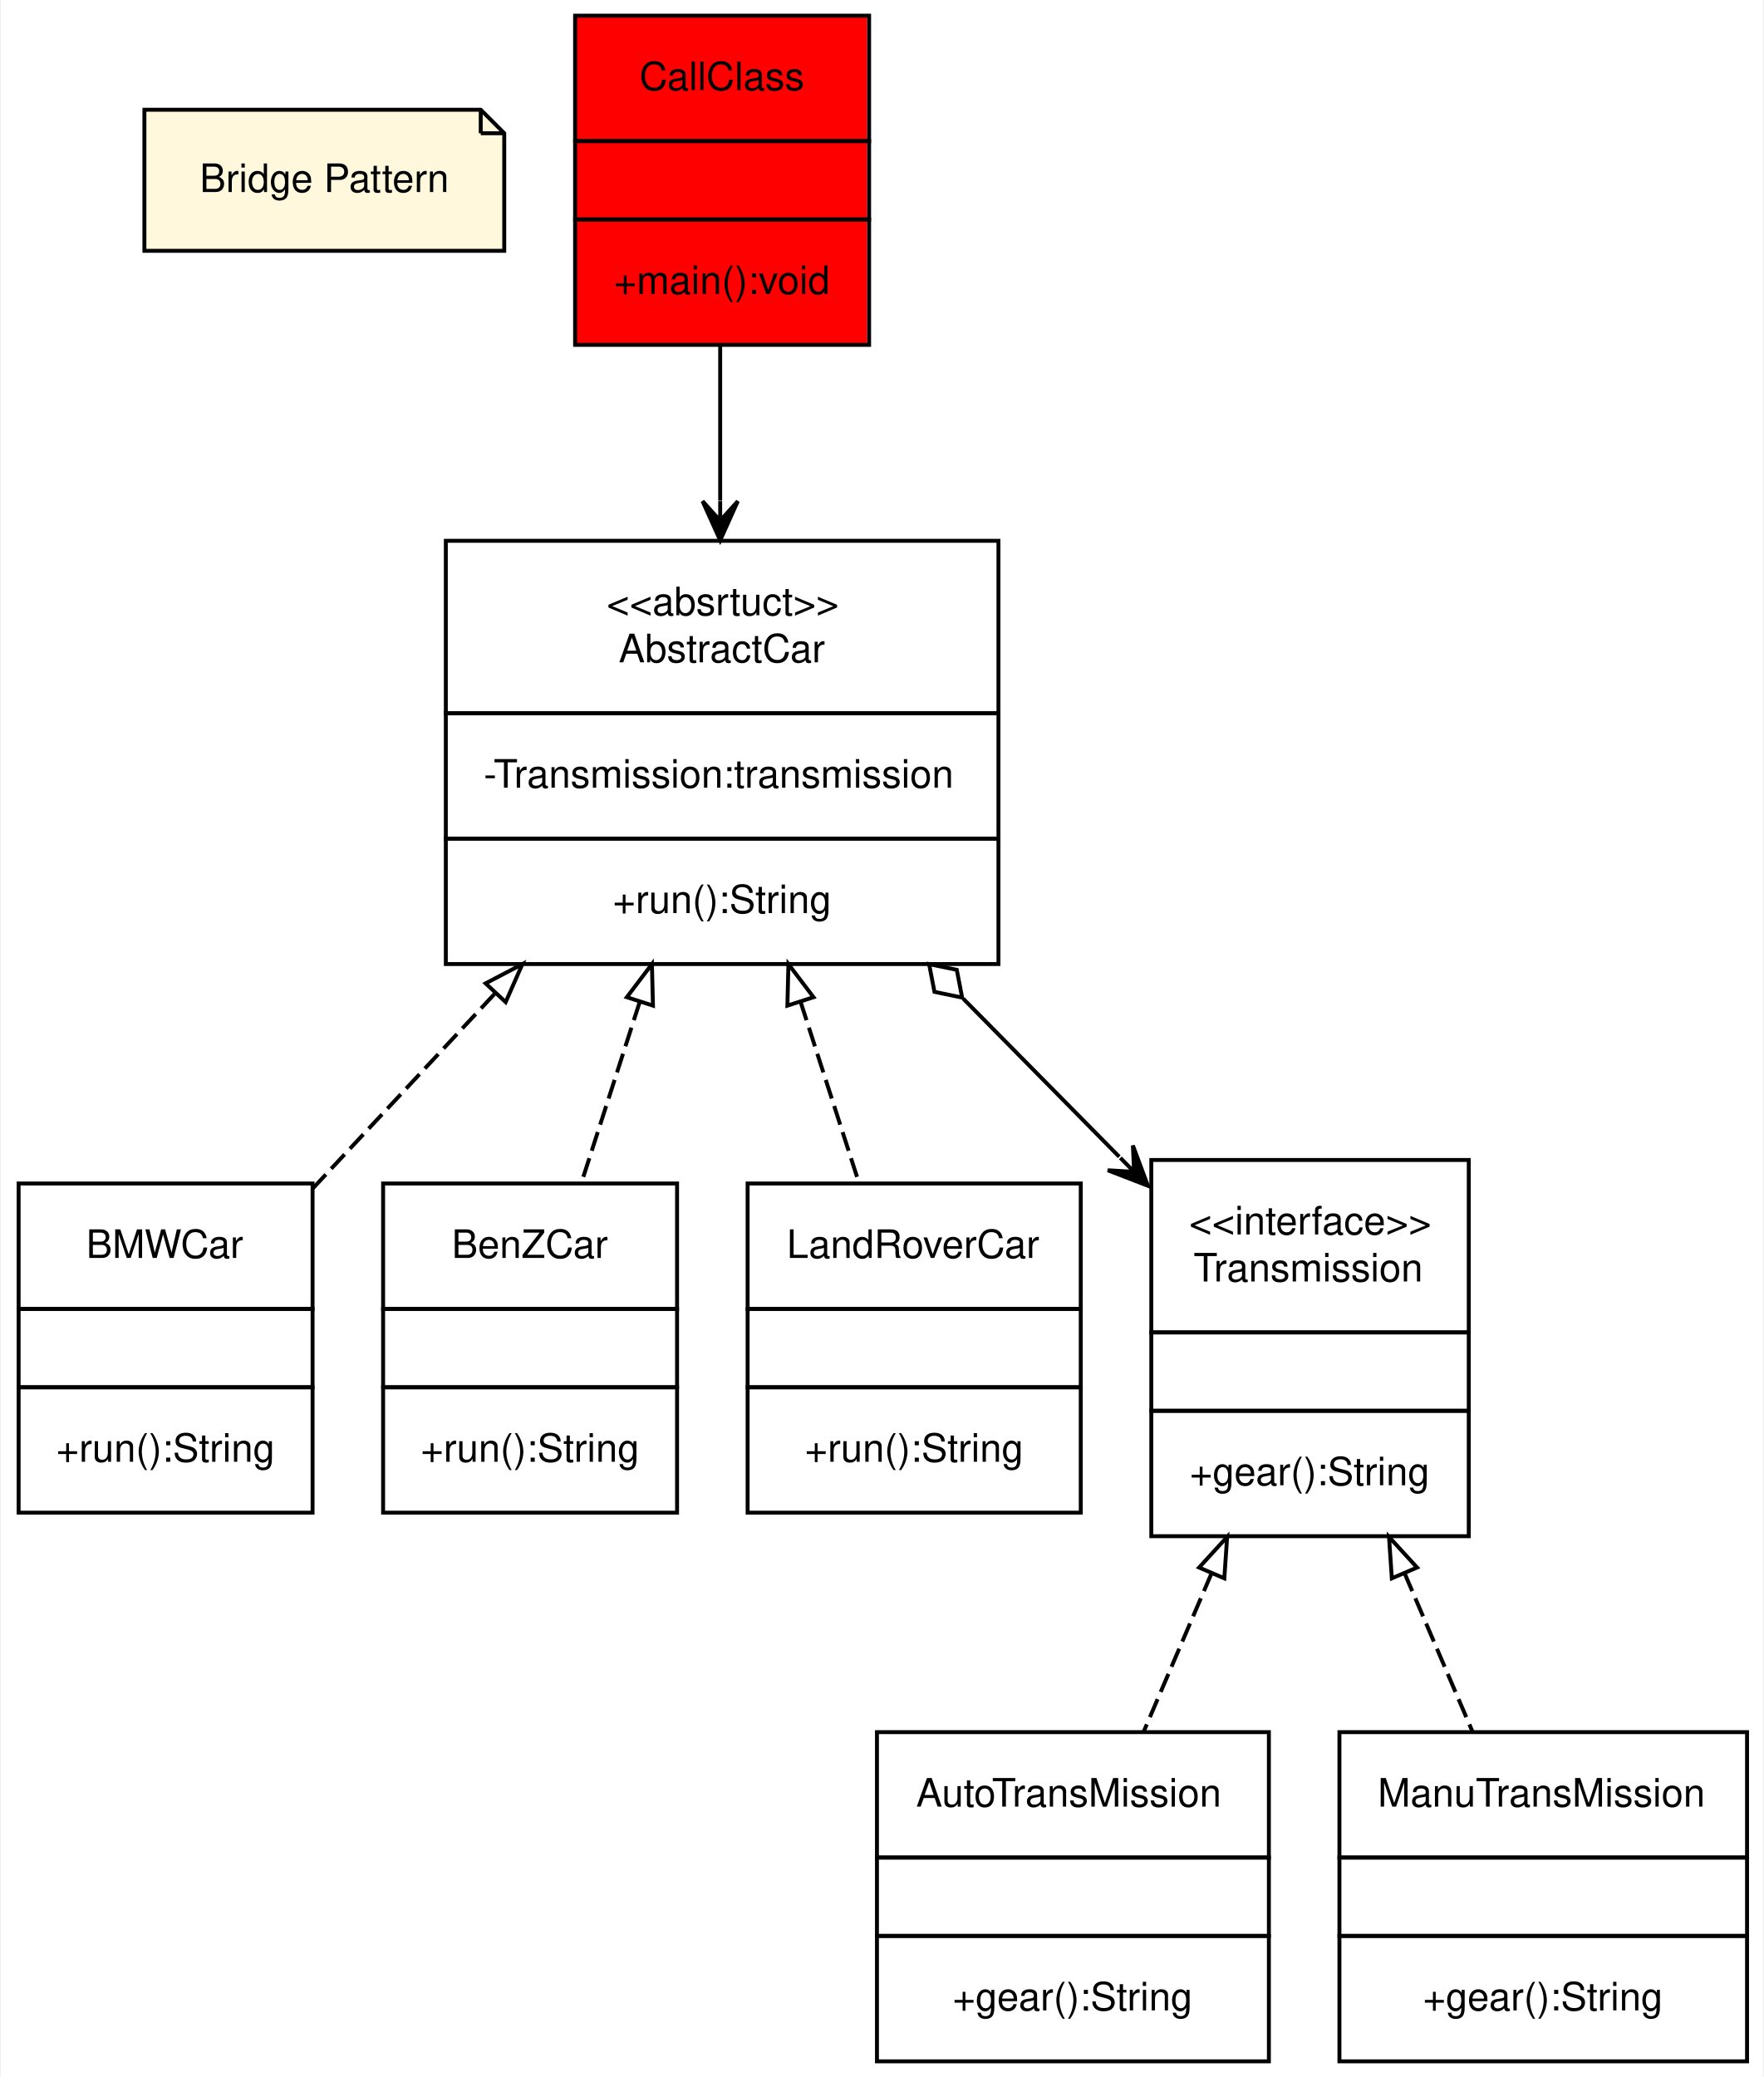
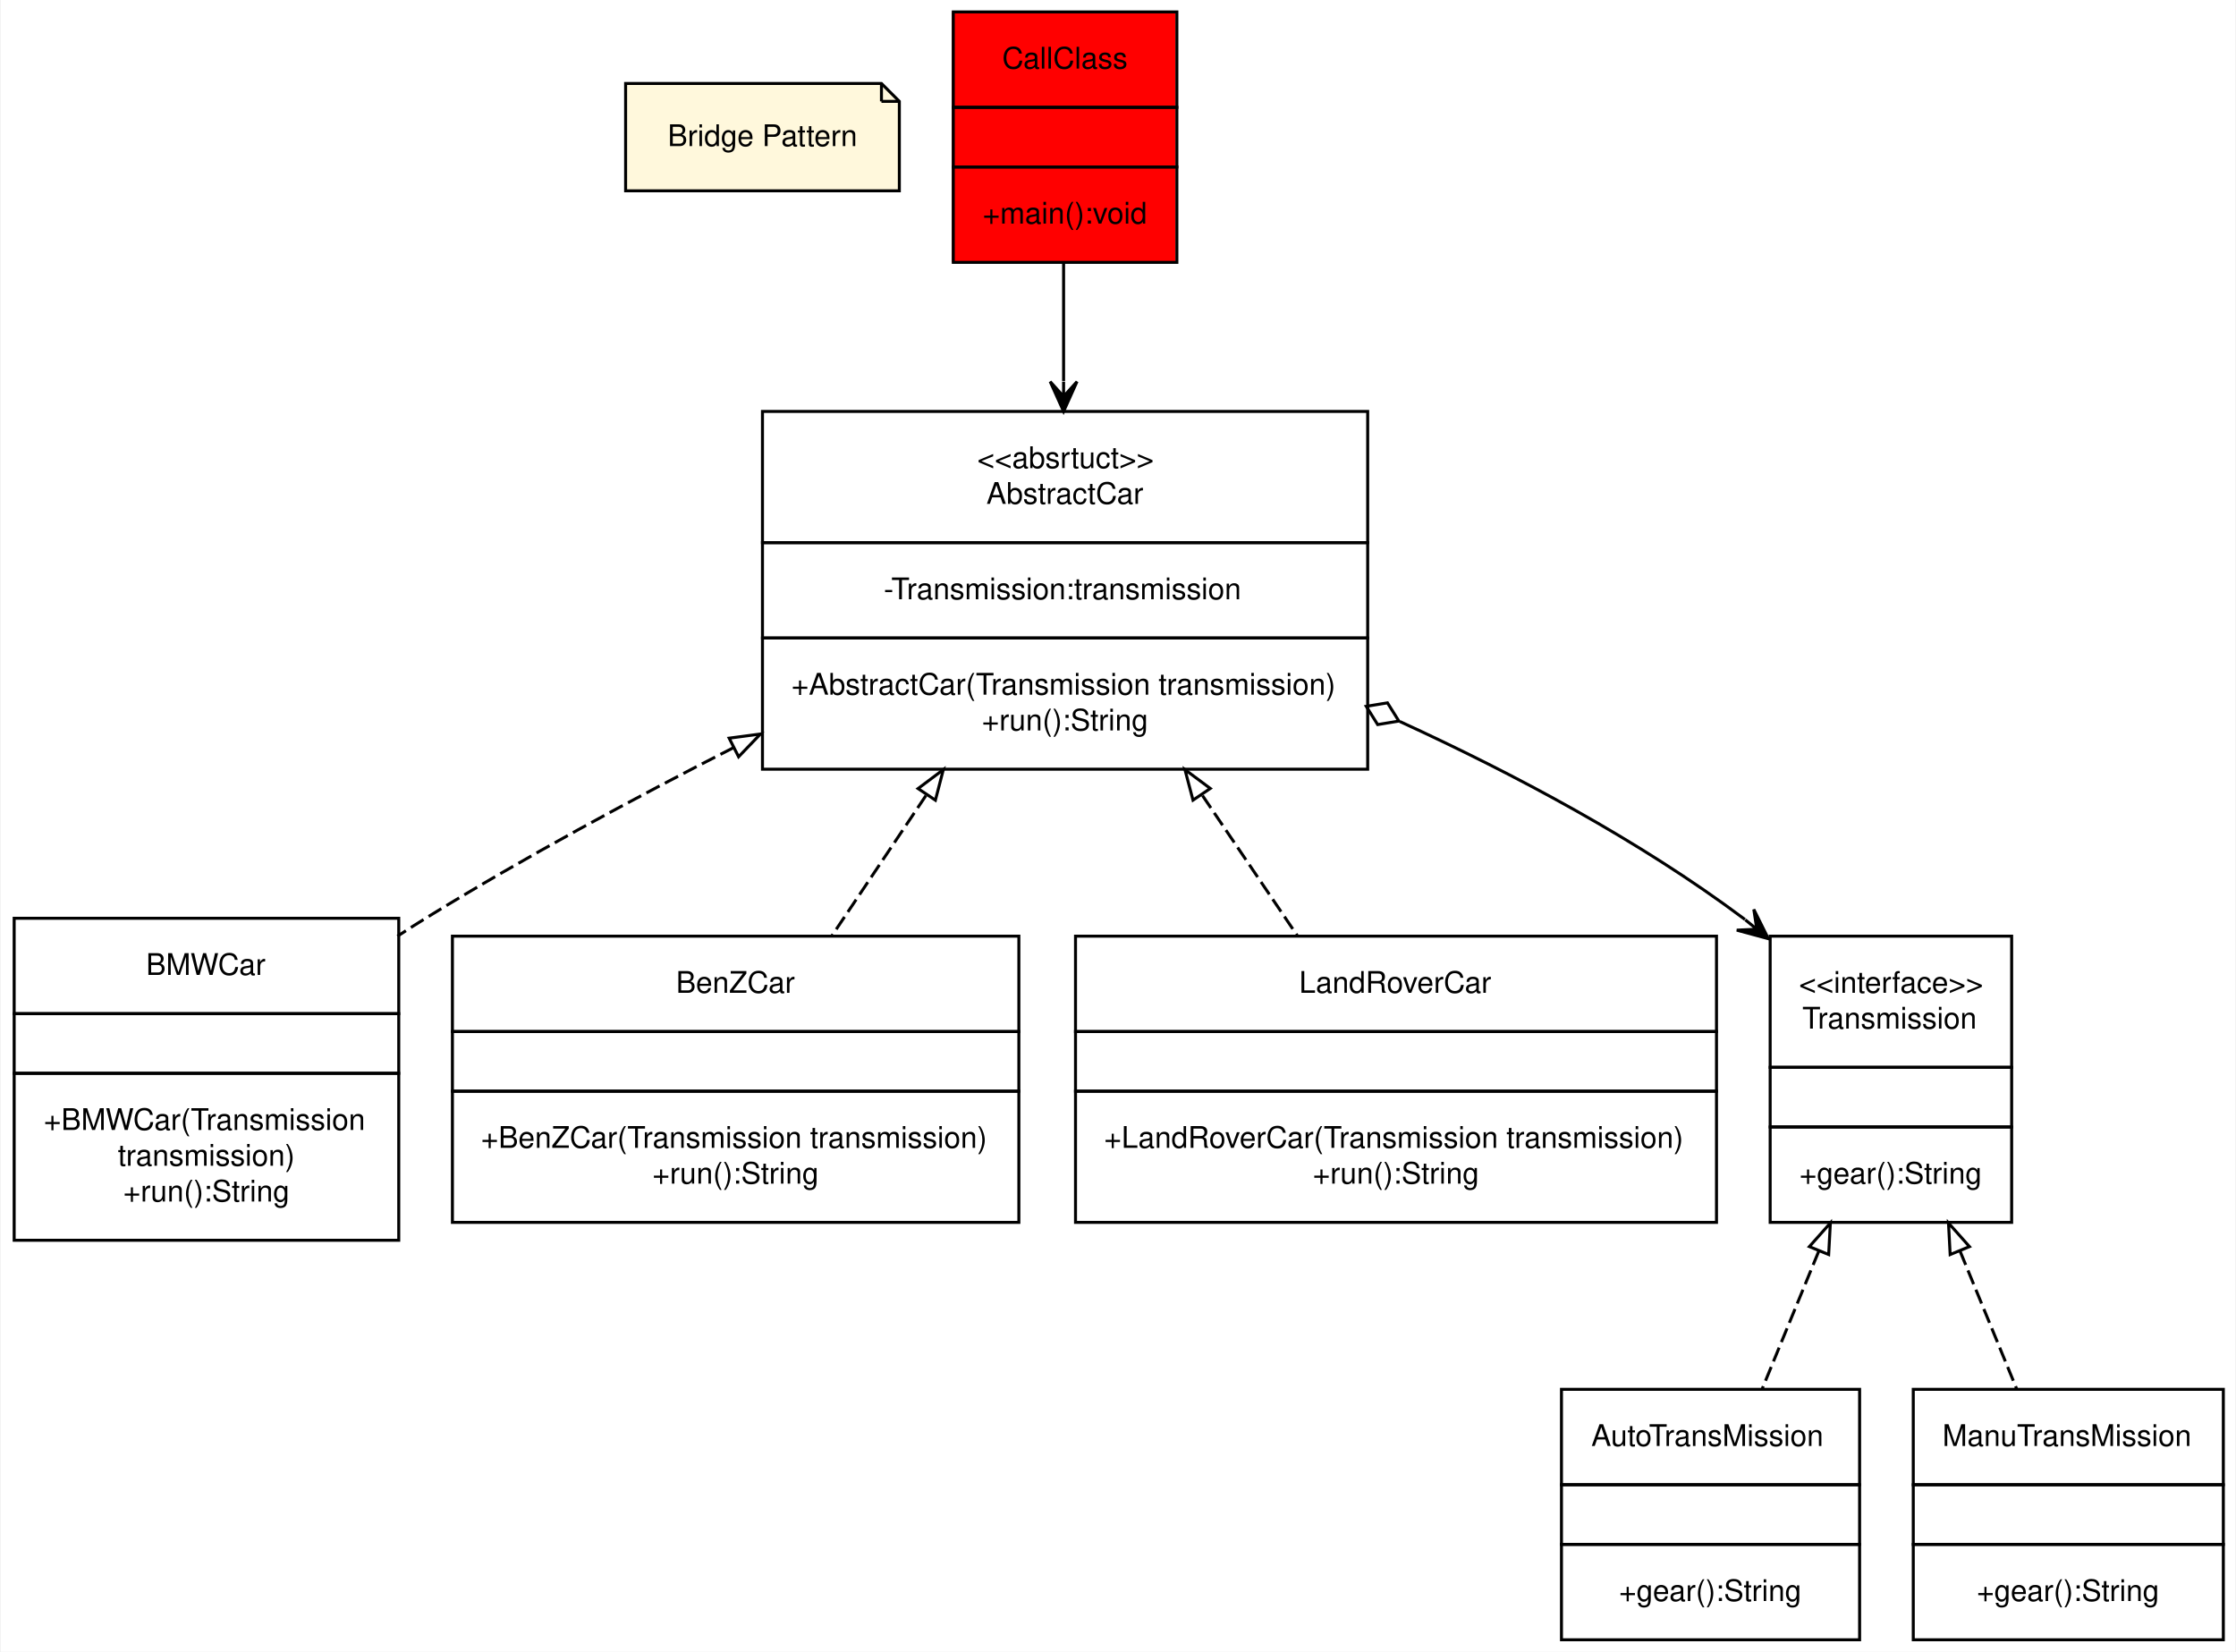
- <svg xmlns="http://www.w3.org/2000/svg" width="450pt" height="530pt" viewBox="0.00 0.00 449.50 530.00">
-   <g id="graph0" class="graph" transform="scale(1 1) rotate(0) translate(4 526)">
-     <polygon fill="#ffffff" stroke="transparent" points="-4,4 -4,-526 445.5,-526 445.5,4 -4,4" />
+ <svg xmlns="http://www.w3.org/2000/svg" width="750pt" height="554pt" viewBox="0.00 0.00 749.50 554.00">
+   <g id="graph0" class="graph" transform="scale(1 1) rotate(0) translate(4 550)">
+     <polygon fill="#ffffff" stroke="transparent" points="-4,4 -4,-550 745.5,-550 745.5,4 -4,4" />
    <g id="node1" class="node">
-       <polygon fill="#fff8dc" stroke="#000000" points="118.406,-498 32.594,-498 32.594,-462 124.406,-462 124.406,-492 118.406,-498" />
-       <polyline fill="none" stroke="#000000" points="118.406,-498 118.406,-492 " />
-       <polyline fill="none" stroke="#000000" points="124.406,-492 118.406,-492 " />
-       <text text-anchor="middle" x="78.5" y="-477" font-family="Helvetica,sans-Serif" font-size="10.00" fill="#000000">Bridge Pattern</text>
+       <polygon fill="#fff8dc" stroke="#000000" points="291.406,-522 205.594,-522 205.594,-486 297.406,-486 297.406,-516 291.406,-522" />
+       <polyline fill="none" stroke="#000000" points="291.406,-522 291.406,-516 " />
+       <polyline fill="none" stroke="#000000" points="297.406,-516 291.406,-516 " />
+       <text text-anchor="middle" x="251.5" y="-501" font-family="Helvetica,sans-Serif" font-size="10.00" fill="#000000">Bridge Pattern</text>
    </g>
    <g id="node2" class="node">
-       <polygon fill="#ff0000" stroke="transparent" points="142,-438 142,-522 217,-522 217,-438 142,-438" />
-       <polygon fill="none" stroke="#000000" points="142.5,-490 142.5,-522 217.5,-522 217.5,-490 142.5,-490" />
-       <text text-anchor="start" x="158.893" y="-503" font-family="Helvetica,sans-Serif" font-size="10.00" fill="#000000">CallClass</text>
-       <polygon fill="none" stroke="#000000" points="142.5,-470 142.5,-490 217.5,-490 217.5,-470 142.5,-470" />
-       <polygon fill="none" stroke="#000000" points="142.5,-438 142.5,-470 217.5,-470 217.5,-438 142.5,-438" />
-       <text text-anchor="start" x="152.361" y="-451" font-family="Helvetica,sans-Serif" font-size="10.00" fill="#000000">+main():void</text>
+       <polygon fill="#ff0000" stroke="transparent" points="315,-462 315,-546 390,-546 390,-462 315,-462" />
+       <polygon fill="none" stroke="#000000" points="315.5,-514 315.5,-546 390.5,-546 390.5,-514 315.5,-514" />
+       <text text-anchor="start" x="331.894" y="-527" font-family="Helvetica,sans-Serif" font-size="10.00" fill="#000000">CallClass</text>
+       <polygon fill="none" stroke="#000000" points="315.5,-494 315.5,-514 390.5,-514 390.5,-494 315.5,-494" />
+       <polygon fill="none" stroke="#000000" points="315.5,-462 315.5,-494 390.5,-494 390.5,-462 315.5,-462" />
+       <text text-anchor="start" x="325.361" y="-475" font-family="Helvetica,sans-Serif" font-size="10.00" fill="#000000">+main():void</text>
    </g>
    <g id="node3" class="node">
-       <polygon fill="none" stroke="#000000" points="109.5,-344 109.5,-388 250.5,-388 250.5,-344 109.5,-344" />
-       <text text-anchor="start" x="150.54" y="-369" font-family="Helvetica,sans-Serif" font-size="10.00" fill="#000000">&lt;&lt;absrtuct&gt;&gt;</text>
-       <text text-anchor="start" x="153.609" y="-357" font-family="Helvetica,sans-Serif" font-size="10.00" fill="#000000">AbstractCar</text>
-       <polygon fill="none" stroke="#000000" points="109.5,-312 109.5,-344 250.5,-344 250.5,-312 109.5,-312" />
-       <text text-anchor="start" x="119.17" y="-325" font-family="Helvetica,sans-Serif" font-size="10.00" fill="#000000">-Transmission:transmission</text>
-       <polygon fill="none" stroke="#000000" points="109.5,-280 109.5,-312 250.5,-312 250.5,-280 109.5,-280" />
-       <text text-anchor="start" x="152.082" y="-293" font-family="Helvetica,sans-Serif" font-size="10.00" fill="#000000">+run():String</text>
+       <polygon fill="none" stroke="#000000" points="251.5,-368 251.5,-412 454.5,-412 454.5,-368 251.5,-368" />
+       <text text-anchor="start" x="323.54" y="-393" font-family="Helvetica,sans-Serif" font-size="10.00" fill="#000000">&lt;&lt;absrtuct&gt;&gt;</text>
+       <text text-anchor="start" x="326.61" y="-381" font-family="Helvetica,sans-Serif" font-size="10.00" fill="#000000">AbstractCar</text>
+       <polygon fill="none" stroke="#000000" points="251.5,-336 251.5,-368 454.5,-368 454.5,-336 251.5,-336" />
+       <text text-anchor="start" x="292.17" y="-349" font-family="Helvetica,sans-Serif" font-size="10.00" fill="#000000">-Transmission:transmission</text>
+       <polygon fill="none" stroke="#000000" points="251.5,-292 251.5,-336 454.5,-336 454.5,-292 251.5,-292" />
+       <text text-anchor="start" x="261.195" y="-317" font-family="Helvetica,sans-Serif" font-size="10.00" fill="#000000">+AbstractCar(Transmission transmission)</text>
+       <text text-anchor="start" x="325.082" y="-305" font-family="Helvetica,sans-Serif" font-size="10.00" fill="#000000">+run():String</text>
    </g>
    <g id="edge7" class="edge">
-       <path fill="none" stroke="#000000" d="M179.5,-437.771C179.5,-425.422 179.5,-411.636 179.5,-398.248" />
-       <polygon fill="#000000" stroke="#000000" points="179.5,-388.119 184,-398.119 179.5,-393.119 179.5,-398.119 179.5,-398.119 179.5,-398.119 179.5,-393.119 175,-398.119 179.5,-388.119 179.5,-388.119" />
+       <path fill="none" stroke="#000000" d="M352.5,-461.659C352.5,-449.41 352.5,-435.697 352.5,-422.229" />
+       <polygon fill="#000000" stroke="#000000" points="352.5,-412.005 357,-422.005 352.5,-417.005 352.5,-422.005 352.5,-422.005 352.5,-422.005 352.5,-417.005 348,-422.005 352.5,-412.005 352.5,-412.005" />
    </g>
    <g id="node4" class="node">
-       <polygon fill="none" stroke="#000000" points=".5,-192 .5,-224 75.5,-224 75.5,-192 .5,-192" />
-       <text text-anchor="start" x="17.728" y="-205" font-family="Helvetica,sans-Serif" font-size="10.00" fill="#000000">BMWCar</text>
-       <polygon fill="none" stroke="#000000" points=".5,-172 .5,-192 75.5,-192 75.5,-172 .5,-172" />
-       <polygon fill="none" stroke="#000000" points=".5,-140 .5,-172 75.5,-172 75.5,-140 .5,-140" />
-       <text text-anchor="start" x="10.082" y="-153" font-family="Helvetica,sans-Serif" font-size="10.00" fill="#000000">+run():String</text>
+       <polygon fill="none" stroke="#000000" points=".5,-210 .5,-242 129.5,-242 129.5,-210 .5,-210" />
+       <text text-anchor="start" x="44.728" y="-223" font-family="Helvetica,sans-Serif" font-size="10.00" fill="#000000">BMWCar</text>
+       <polygon fill="none" stroke="#000000" points=".5,-190 .5,-210 129.5,-210 129.5,-190 .5,-190" />
+       <polygon fill="none" stroke="#000000" points=".5,-134 .5,-190 129.5,-190 129.5,-134 .5,-134" />
+       <text text-anchor="start" x="10.424" y="-171" font-family="Helvetica,sans-Serif" font-size="10.00" fill="#000000">+BMWCar(Transmission</text>
+       <text text-anchor="start" x="35.28" y="-159" font-family="Helvetica,sans-Serif" font-size="10.00" fill="#000000">transmission)</text>
+       <text text-anchor="start" x="37.081" y="-147" font-family="Helvetica,sans-Serif" font-size="10.00" fill="#000000">+run():String</text>
    </g>
    <g id="edge1" class="edge">
-       <path fill="none" stroke="#000000" stroke-dasharray="5,2" d="M121.898,-272.342C106.198,-255.536 89.591,-237.759 75.3,-222.462" />
-       <polygon fill="none" stroke="#000000" points="119.652,-275.064 129.036,-279.983 124.767,-270.286 119.652,-275.064" />
+       <path fill="none" stroke="#000000" stroke-dasharray="5,2" d="M241.853,-299.26C208.071,-282.065 171.221,-262.179 138.5,-242 135.387,-240.08 132.235,-238.069 129.078,-235.999" />
+       <polygon fill="none" stroke="#000000" points="240.328,-302.411 250.831,-303.804 243.489,-296.166 240.328,-302.411" />
    </g>
    <g id="node5" class="node">
-       <polygon fill="none" stroke="#000000" points="93.5,-192 93.5,-224 168.5,-224 168.5,-192 93.5,-192" />
-       <text text-anchor="start" x="110.999" y="-205" font-family="Helvetica,sans-Serif" font-size="10.00" fill="#000000">BenZCar</text>
-       <polygon fill="none" stroke="#000000" points="93.5,-172 93.5,-192 168.5,-192 168.5,-172 93.5,-172" />
-       <polygon fill="none" stroke="#000000" points="93.5,-140 93.5,-172 168.5,-172 168.5,-140 93.5,-140" />
-       <text text-anchor="start" x="103.082" y="-153" font-family="Helvetica,sans-Serif" font-size="10.00" fill="#000000">+run():String</text>
+       <polygon fill="none" stroke="#000000" points="147.5,-204 147.5,-236 337.5,-236 337.5,-204 147.5,-204" />
+       <text text-anchor="start" x="222.499" y="-217" font-family="Helvetica,sans-Serif" font-size="10.00" fill="#000000">BenZCar</text>
+       <polygon fill="none" stroke="#000000" points="147.5,-184 147.5,-204 337.5,-204 337.5,-184 147.5,-184" />
+       <polygon fill="none" stroke="#000000" points="147.5,-140 147.5,-184 337.5,-184 337.5,-140 147.5,-140" />
+       <text text-anchor="start" x="157.084" y="-165" font-family="Helvetica,sans-Serif" font-size="10.00" fill="#000000">+BenZCar(Transmission transmission)</text>
+       <text text-anchor="start" x="214.582" y="-153" font-family="Helvetica,sans-Serif" font-size="10.00" fill="#000000">+run():String</text>
    </g>
    <g id="edge2" class="edge">
-       <path fill="none" stroke="#000000" stroke-dasharray="5,2" d="M159.006,-270.427C153.998,-254.893 148.761,-238.648 144.162,-224.381" />
-       <polygon fill="none" stroke="#000000" points="155.687,-271.539 162.087,-279.983 162.349,-269.391 155.687,-271.539" />
+       <path fill="none" stroke="#000000" stroke-dasharray="5,2" d="M306.32,-283.15C295.698,-267.314 284.626,-250.805 274.743,-236.071" />
+       <polygon fill="none" stroke="#000000" points="303.688,-285.508 312.165,-291.864 309.501,-281.609 303.688,-285.508" />
    </g>
    <g id="node6" class="node">
-       <polygon fill="none" stroke="#000000" points="186.5,-192 186.5,-224 271.5,-224 271.5,-192 186.5,-192" />
-       <text text-anchor="start" x="196.495" y="-205" font-family="Helvetica,sans-Serif" font-size="10.00" fill="#000000">LandRoverCar</text>
-       <polygon fill="none" stroke="#000000" points="186.5,-172 186.5,-192 271.5,-192 271.5,-172 186.5,-172" />
-       <polygon fill="none" stroke="#000000" points="186.5,-140 186.5,-172 271.5,-172 271.5,-140 186.5,-140" />
-       <text text-anchor="start" x="201.082" y="-153" font-family="Helvetica,sans-Serif" font-size="10.00" fill="#000000">+run():String</text>
+       <polygon fill="none" stroke="#000000" points="356.5,-204 356.5,-236 571.5,-236 571.5,-204 356.5,-204" />
+       <text text-anchor="start" x="431.495" y="-217" font-family="Helvetica,sans-Serif" font-size="10.00" fill="#000000">LandRoverCar</text>
+       <polygon fill="none" stroke="#000000" points="356.5,-184 356.5,-204 571.5,-204 571.5,-184 356.5,-184" />
+       <polygon fill="none" stroke="#000000" points="356.5,-140 356.5,-184 571.5,-184 571.5,-140 356.5,-140" />
+       <text text-anchor="start" x="366.082" y="-165" font-family="Helvetica,sans-Serif" font-size="10.00" fill="#000000">+LandRoverCar(Transmission transmission)</text>
+       <text text-anchor="start" x="436.082" y="-153" font-family="Helvetica,sans-Serif" font-size="10.00" fill="#000000">+run():String</text>
    </g>
    <g id="edge3" class="edge">
-       <path fill="none" stroke="#000000" stroke-dasharray="5,2" d="M199.994,-270.427C205.002,-254.893 210.239,-238.648 214.838,-224.381" />
-       <polygon fill="none" stroke="#000000" points="196.651,-269.391 196.913,-279.983 203.313,-271.539 196.651,-269.391" />
+       <path fill="none" stroke="#000000" stroke-dasharray="5,2" d="M399.099,-283.15C409.818,-267.314 420.991,-250.805 430.964,-236.071" />
+       <polygon fill="none" stroke="#000000" points="395.909,-281.62 393.202,-291.864 401.706,-285.544 395.909,-281.62" />
    </g>
    <g id="node7" class="node">
-       <polygon fill="none" stroke="#000000" points="289.5,-186 289.5,-230 370.5,-230 370.5,-186 289.5,-186" />
-       <text text-anchor="start" x="299.151" y="-211" font-family="Helvetica,sans-Serif" font-size="10.00" fill="#000000">&lt;&lt;interface&gt;&gt;</text>
-       <text text-anchor="start" x="300.279" y="-199" font-family="Helvetica,sans-Serif" font-size="10.00" fill="#000000">Transmission</text>
-       <polygon fill="none" stroke="#000000" points="289.5,-166 289.5,-186 370.5,-186 370.5,-166 289.5,-166" />
-       <polygon fill="none" stroke="#000000" points="289.5,-134 289.5,-166 370.5,-166 370.5,-134 289.5,-134" />
-       <text text-anchor="start" x="299.302" y="-147" font-family="Helvetica,sans-Serif" font-size="10.00" fill="#000000">+gear():String</text>
+       <polygon fill="none" stroke="#000000" points="589.5,-192 589.5,-236 670.5,-236 670.5,-192 589.5,-192" />
+       <text text-anchor="start" x="599.151" y="-217" font-family="Helvetica,sans-Serif" font-size="10.00" fill="#000000">&lt;&lt;interface&gt;&gt;</text>
+       <text text-anchor="start" x="600.279" y="-205" font-family="Helvetica,sans-Serif" font-size="10.00" fill="#000000">Transmission</text>
+       <polygon fill="none" stroke="#000000" points="589.5,-172 589.5,-192 670.5,-192 670.5,-172 589.5,-172" />
+       <polygon fill="none" stroke="#000000" points="589.5,-140 589.5,-172 670.5,-172 670.5,-140 589.5,-140" />
+       <text text-anchor="start" x="599.302" y="-153" font-family="Helvetica,sans-Serif" font-size="10.00" fill="#000000">+gear():String</text>
    </g>
    <g id="edge4" class="edge">
-       <path fill="none" stroke="#000000" d="M241.532,-271.141C254.813,-257.683 268.653,-243.658 281.318,-230.824" />
-       <polygon fill="none" stroke="#000000" points="241.236,-271.441 239.868,-278.522 232.807,-279.983 234.174,-272.902 241.236,-271.441" />
-       <polygon fill="#000000" stroke="#000000" points="288.626,-223.419 284.805,-233.697 285.114,-226.977 281.602,-230.536 281.602,-230.536 281.602,-230.536 285.114,-226.977 278.399,-227.375 288.626,-223.419 288.626,-223.419" />
+       <path fill="none" stroke="#000000" d="M465.275,-308.003C503.668,-290.385 545.653,-268.038 580.5,-242 580.678,-241.867 580.855,-241.734 581.032,-241.6" />
+       <polygon fill="none" stroke="#000000" points="464.959,-308.146 461.135,-314.26 454.021,-313.082 457.845,-306.968 464.959,-308.146" />
+       <polygon fill="#000000" stroke="#000000" points="588.887,-235.155 584.011,-244.977 585.022,-238.326 581.157,-241.498 581.157,-241.498 581.157,-241.498 585.022,-238.326 578.302,-238.019 588.887,-235.155 588.887,-235.155" />
    </g>
    <g id="node8" class="node">
-       <polygon fill="none" stroke="#000000" points="219.5,-52 219.5,-84 319.5,-84 319.5,-52 219.5,-52" />
-       <text text-anchor="start" x="229.496" y="-65" font-family="Helvetica,sans-Serif" font-size="10.00" fill="#000000">AutoTransMission</text>
-       <polygon fill="none" stroke="#000000" points="219.5,-32 219.5,-52 319.5,-52 319.5,-32 219.5,-32" />
-       <polygon fill="none" stroke="#000000" points="219.5,0 219.5,-32 319.5,-32 319.5,0 219.5,0" />
-       <text text-anchor="start" x="238.802" y="-13" font-family="Helvetica,sans-Serif" font-size="10.00" fill="#000000">+gear():String</text>
+       <polygon fill="none" stroke="#000000" points="519.5,-52 519.5,-84 619.5,-84 619.5,-52 519.5,-52" />
+       <text text-anchor="start" x="529.496" y="-65" font-family="Helvetica,sans-Serif" font-size="10.00" fill="#000000">AutoTransMission</text>
+       <polygon fill="none" stroke="#000000" points="519.5,-32 519.5,-52 619.5,-52 619.5,-32 519.5,-32" />
+       <polygon fill="none" stroke="#000000" points="519.5,0 519.5,-32 619.5,-32 619.5,0 519.5,0" />
+       <text text-anchor="start" x="538.802" y="-13" font-family="Helvetica,sans-Serif" font-size="10.00" fill="#000000">+gear():String</text>
    </g>
    <g id="edge5" class="edge">
-       <path fill="none" stroke="#000000" stroke-dasharray="5,2" d="M304.895,-124.588C299.1,-111.067 293.027,-96.897 287.581,-84.189" />
-       <polygon fill="none" stroke="#000000" points="301.695,-126.007 308.851,-133.82 308.129,-123.25 301.695,-126.007" />
+       <path fill="none" stroke="#000000" stroke-dasharray="5,2" d="M605.814,-130.364C599.494,-114.986 592.783,-98.656 586.872,-84.272" />
+       <polygon fill="none" stroke="#000000" points="602.649,-131.87 609.688,-139.79 609.124,-129.21 602.649,-131.87" />
    </g>
    <g id="node9" class="node">
-       <polygon fill="none" stroke="#000000" points="337.5,-52 337.5,-84 441.5,-84 441.5,-52 337.5,-52" />
-       <text text-anchor="start" x="347.276" y="-65" font-family="Helvetica,sans-Serif" font-size="10.00" fill="#000000">ManuTransMission</text>
-       <polygon fill="none" stroke="#000000" points="337.5,-32 337.5,-52 441.5,-52 441.5,-32 337.5,-32" />
-       <polygon fill="none" stroke="#000000" points="337.5,0 337.5,-32 441.5,-32 441.5,0 337.5,0" />
-       <text text-anchor="start" x="358.802" y="-13" font-family="Helvetica,sans-Serif" font-size="10.00" fill="#000000">+gear():String</text>
+       <polygon fill="none" stroke="#000000" points="637.5,-52 637.5,-84 741.5,-84 741.5,-52 637.5,-52" />
+       <text text-anchor="start" x="647.277" y="-65" font-family="Helvetica,sans-Serif" font-size="10.00" fill="#000000">ManuTransMission</text>
+       <polygon fill="none" stroke="#000000" points="637.5,-32 637.5,-52 741.5,-52 741.5,-32 637.5,-32" />
+       <polygon fill="none" stroke="#000000" points="637.5,0 637.5,-32 741.5,-32 741.5,0 637.5,0" />
+       <text text-anchor="start" x="658.802" y="-13" font-family="Helvetica,sans-Serif" font-size="10.00" fill="#000000">+gear():String</text>
    </g>
    <g id="edge6" class="edge">
-       <path fill="none" stroke="#000000" stroke-dasharray="5,2" d="M354.105,-124.588C359.9,-111.067 365.973,-96.897 371.419,-84.189" />
-       <polygon fill="none" stroke="#000000" points="350.871,-123.25 350.149,-133.82 357.305,-126.007 350.871,-123.25" />
+       <path fill="none" stroke="#000000" stroke-dasharray="5,2" d="M653.186,-130.364C659.506,-114.986 666.217,-98.656 672.128,-84.272" />
+       <polygon fill="none" stroke="#000000" points="649.876,-129.21 649.312,-139.79 656.351,-131.87 649.876,-129.21" />
    </g>
  </g>
</svg>
